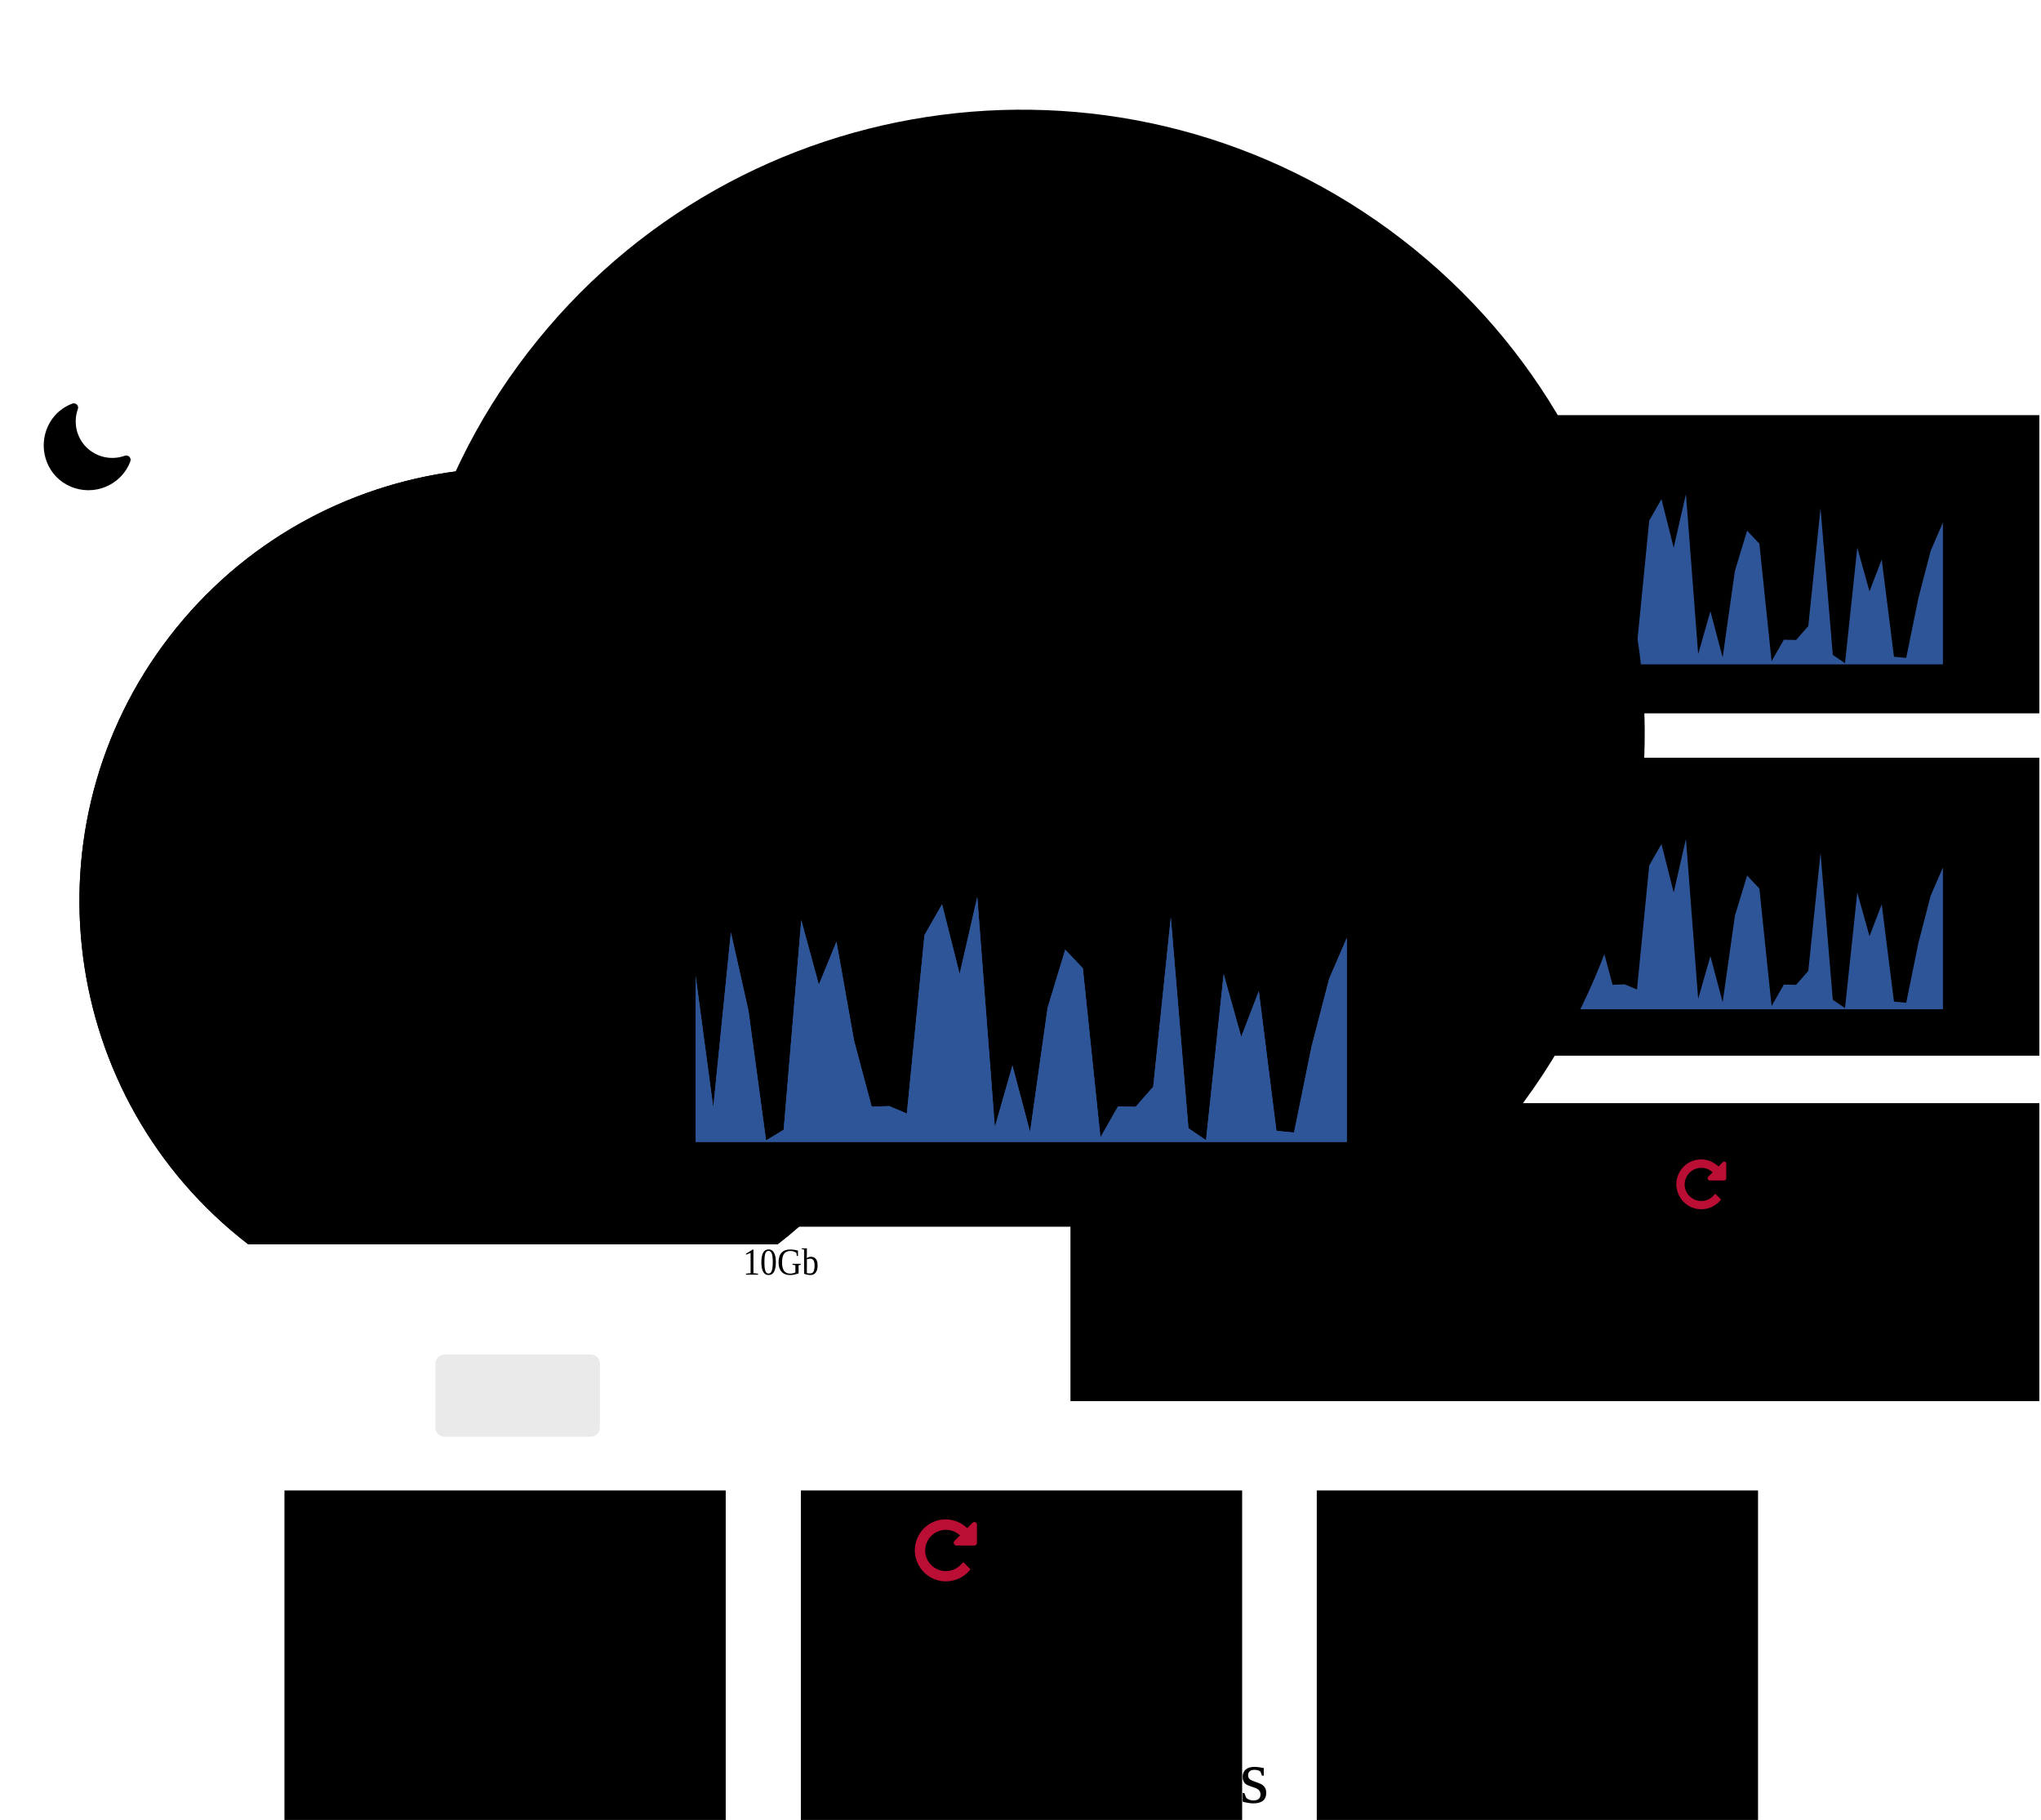
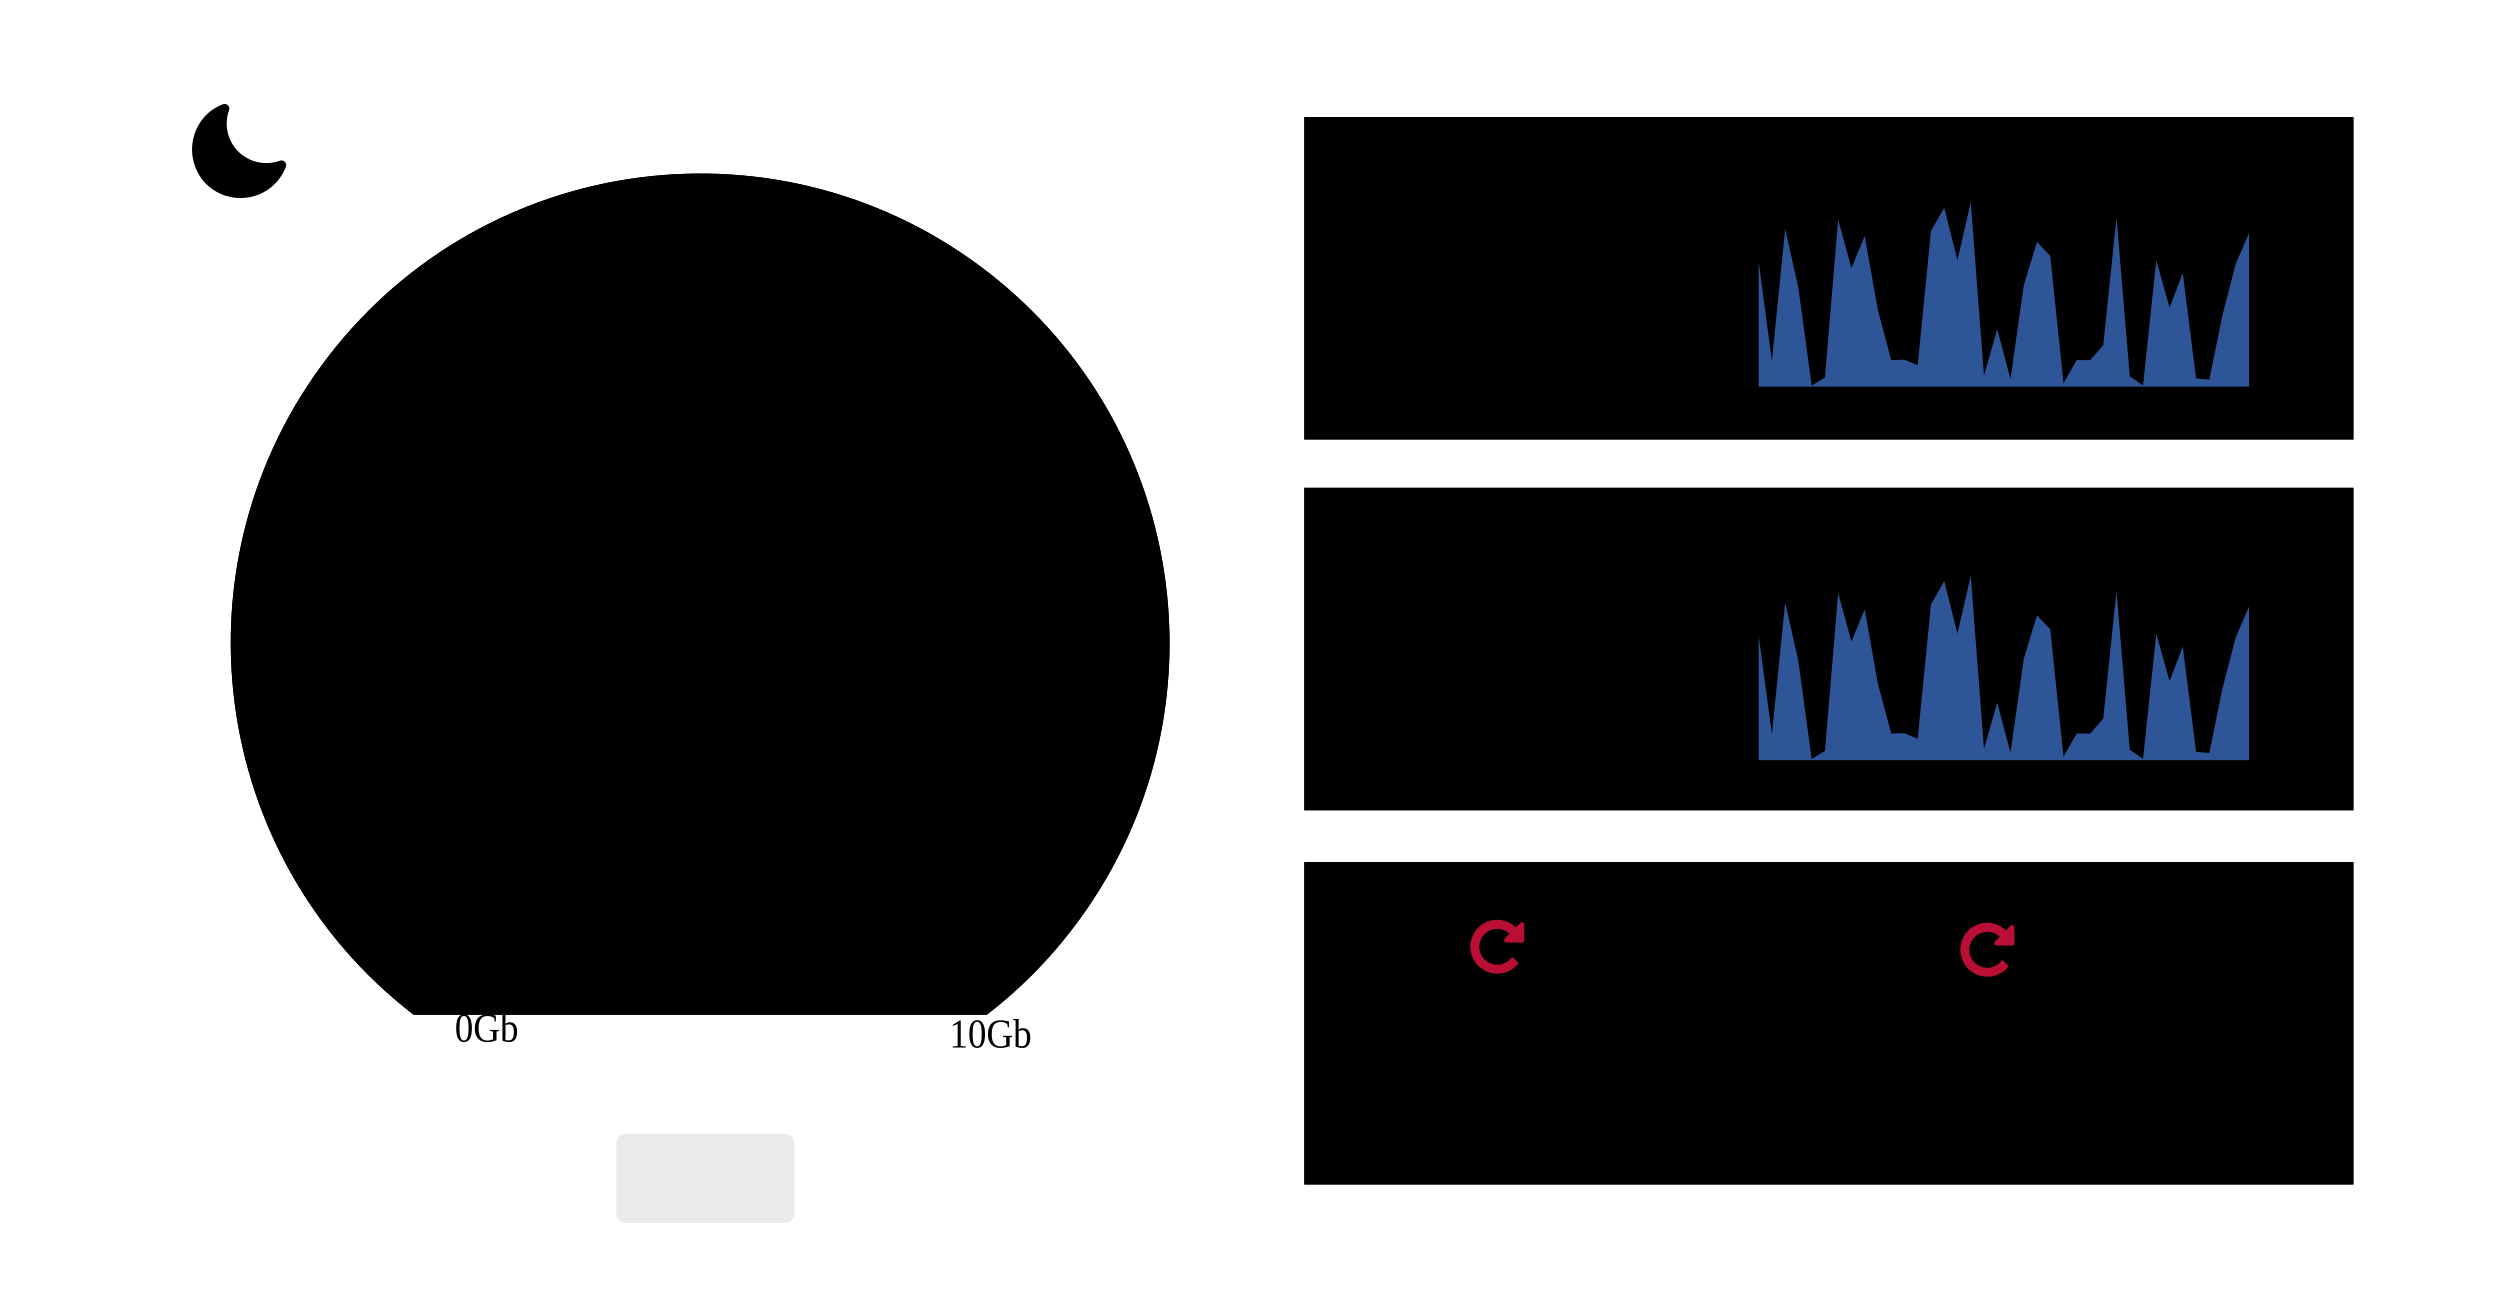
<svg xmlns="http://www.w3.org/2000/svg" xmlns:xlink="http://www.w3.org/1999/xlink" version="1.1" id="OpenSpeedtest" class="openSpeedtestApp">
  <symbol id="mainGaugebg" viewBox="0 0 295.93 270.18">
    <path d="M64.32,256.41a137,137,0,1,1,192.09-24.8l-.07.09a134.45,134.45,0,0,1-24.71,24.71" />
  </symbol>
  <symbol id="mainGaugeWhite" viewBox="0 0 295.93 270.18">
    <path fill="none" d="M64.32,256.41a137,137,0,1,1,192.09-24.8l-.07.09a134.45,134.45,0,0,1-24.71,24.71" />
  </symbol>
  <symbol id="oDoMeter" viewBox="0 0 295.93 270.18">
+     <text transform="translate(76.34 264.28) scale(0.9 1)">0Gb</text>
+     <text transform="translate(23.81 164.6) scale(0.9 1)">1Gb</text>
+     <text transform="translate(50.01 80.11) scale(0.9 1)">3Gb</text>
+     <text transform="translate(140.58 36.04) scale(0.9 1)">5Gb</text>
+     <text transform="translate(220.43 79.11) scale(0.9 1)">7Gb</text>
+     <text transform="translate(240 164.6) scale(0.9 1)">8Gb</text>
    <text id="oDoTopSpeed" class="oDoTop-Speed" transform="translate(220.71 265.99) scale(0.9 1)">10Gb</text>
    <text id="oDoLiveSpeed" class="oDoLive-Speed" transform="translate(150 150) scale(1 1)">...</text>
    <text id="oDoLiveStatus" class="oDoLive-Status" transform="translate(151 170) scale(1 1)" />
  </symbol>
  <symbol id="upSymbol" viewBox="0 0 32.21 41.62">
    <g>
      <path d="M2.71,26H9.55V38.55a2.93,2.93,0,0,0,2.78,3.07h7.13a2.94,2.94,0,0,0,2.78-3.07V26h6.84L15.89,8.8Z" />
      <rect width="32.21" height="3.41" />
    </g>
  </symbol>
  <symbol id="downSymbol" viewBox="0 0 32.21 41.62">
    <g>
      <path d="M29.51,15.62H22.66V3.08A2.94,2.94,0,0,0,19.88,0H12.76A2.94,2.94,0,0,0,10,3.08V15.62H3.14l13.18,17.2Z" />
      <rect y="38.21" width="32.21" height="3.41" />
    </g>
  </symbol>
  <symbol id="resultCard" viewBox="0 0 278.13 85.49">
    <g>
      <rect width="278.13" height="85.49" />
    </g>
  </symbol>
  <symbol id="resultCardMob" viewBox="0 0 88.1 65.79">
    <g>
      <rect width="88.1" height="65.79" />
    </g>
  </symbol>
  <symbol id="downloadRc1" viewBox="0 0 66.93 13.85">
    <g>
      <text transform="translate(0 10.52)" class="rtext">DOWNLOAD</text>
    </g>
  </symbol>
  <symbol id="uploadRc2" viewBox="0 0 46.73 13.85">
    <g>
      <text transform="translate(0 10.52)" class="rtext">UPLOAD</text>
    </g>
  </symbol>
  <symbol id="pingSymbol" viewBox="0 0 14.28 14.28">
    <g>
      <path d="M13.92.64a.55.55,0,0,0-.65.13L12.06,2A7.21,7.21,0,0,0,9.79.52a7,7,0,0,0-5.42,0,7,7,0,0,0-3.8,3.8,7,7,0,0,0,0,5.54,7.23,7.23,0,0,0,1.52,2.28,7.25,7.25,0,0,0,2.28,1.53,6.89,6.89,0,0,0,2.77.56,7.12,7.12,0,0,0,5.5-2.57.31.31,0,0,0,.07-.21.23.23,0,0,0-.09-.19L11.35,10a.36.36,0,0,0-.24-.09.27.27,0,0,0-.21.11,4.61,4.61,0,0,1-1.67,1.37,4.68,4.68,0,0,1-2.09.48,4.75,4.75,0,0,1-3.36-1.39A4.84,4.84,0,0,1,2.76,9a4.68,4.68,0,0,1-.38-1.85A4.63,4.63,0,0,1,2.76,5.3,4.74,4.74,0,0,1,5.3,2.76a4.72,4.72,0,0,1,5.09.9L9.1,4.94A.54.54,0,0,0,9,5.58.56.56,0,0,0,9.52,6h4.17a.61.61,0,0,0,.42-.17.57.57,0,0,0,.17-.42V1.19a.56.56,0,0,0-.36-.55Z" style="fill: #ba0e35" />
    </g>
  </symbol>
  <symbol id="pingRc3" viewBox="0 0 28.43 13.85">
    <g>
      <text transform="translate(0 10.52)" class="rtext">PING</text>
    </g>
  </symbol>
  <symbol id="jitterRc3" viewBox="0 0 39.95 13.85">
    <text class="rtext" transform="translate(0 9.64)">JITTER</text>
  </symbol>
  <symbol id="downResultC1" viewBox="0 0 53.35 39.8">
    <text id="downResult" transform="translate(0 20.07)" class="rtextnum">---</text>
    <text x="0" y="35" class="rtextmbms">Gbps</text>
  </symbol>
  <symbol id="upResultC2" viewBox="0 0 53.35 39.8">
    <text id="upRestxt" transform="translate(0 20.07)" class="rtextnum">---</text>
    <text x="0" y="36.09" class="rtextmbms">Gbps</text>
  </symbol>
  <symbol id="pingResultC3" viewBox="0 0 40.01 39.79">
    <text transform="translate(0 20.07)" id="pingResult" class="rtextnum">--</text>
    <text x="0" y="35" class="rtextmbms">ms</text>
  </symbol>
  <symbol id="jitterResultC3" viewBox="0 0 21.99 39.79">
    <text id="jitterDesk" transform="translate(2.33 20.07)" class="rtextnum">--</text>
    <text x="2" y="35" xml:space="preserve" class="rtextmbms">ms</text>
  </symbol>
  <symbol style="fill: #2e5598" id="graphc1" viewBox="0 0 200 100">
    <polygon points="0,50 0.00,16.91 3.51,43.13 7.03,8.17 10.54,23.80 14.05,49.71 17.57,47.57 21.08,5.73 24.59,18.61 28.11,10.03 31.62,29.77 35.14,42.97 38.65,42.85 42.16,44.34 45.68,8.71 49.19,2.56 52.70,16.48 56.22,1.10 59.73,47.04 63.24,34.75 66.76,48.00 70.27,23.19 73.78,11.62 77.30,15.34 80.81,49.09 84.32,42.92 87.84,42.99 91.35,38.99 94.86,5.15 98.38,47.27 101.89,49.66 105.41,16.49 108.92,29.03 112.43,19.89 115.95,47.80 119.46,48.13 122.97,30.92 126.49,17.38 130.00,9.27 130,50" class="line" />
  </symbol>
  <symbol style="fill: #2e5598" id="graphc2" viewBox="0 0 200 100">
    <polygon points="0,50 0.00,16.91 3.51,43.13 7.03,8.17 10.54,23.80 14.05,49.71 17.57,47.57 21.08,5.73 24.59,18.61 28.11,10.03 31.62,29.77 35.14,42.97 38.65,42.85 42.16,44.34 45.68,8.71 49.19,2.56 52.70,16.48 56.22,1.10 59.73,47.04 63.24,34.75 66.76,48.00 70.27,23.19 73.78,11.62 77.30,15.34 80.81,49.09 84.32,42.92 87.84,42.99 91.35,38.99 94.86,5.15 98.38,47.27 101.89,49.66 105.41,16.49 108.92,29.03 112.43,19.89 115.95,47.80 119.46,48.13 122.97,30.92 126.49,17.38 130.00,9.27 130,50" class="line2" />
  </symbol>
  <symbol id="jitterMob" viewBox="0 0 58.1 35.77">
    <text id="pingMobres" transform="translate(11.07 18.05)" class="rtextnum">--</text>
    <text x="-8" y="33.46" class="rtextmbms">Jitter</text>
    <text id="JitterResultMon" x="17" y="33.46" class="jitter-Mob">--</text>
    <text id="JitterResultms" x="36" y="33.46" class="rtextmbms">ms</text>
  </symbol>
  <symbol id="playButton" style="fill: #eaeaea" viewBox="0 0 191.255 191.255">
    <rect width="180" height="90" rx="10" ry="10" class="startButton" />
    <text class="buttonTxt" x="90" y="60">Iniciar</text>
  </symbol>
  <symbol id="dark" viewBox="0 0 1024 1024">
    <path d="M524.8 938.667h-4.267a439.893 439.893 0 0 1-313.173-134.4 446.293 446.293 0 0 1-11.093-597.333 432.213 432.213 0 0 1 170.667-116.907 42.667 42.667 0 0 1 45.227 9.387 42.667 42.667 0 0 1 10.24 42.667 358.4 358.4 0 0 0 82.773 375.893 361.387 361.387 0 0 0 376.747 82.773 42.667 42.667 0 0 1 54.187 55.04A433.493 433.493 0 0 1 836.267 810.667a438.613 438.613 0 0 1-311.467 128z" />
  </symbol>
  <a id="resultsData">
    <svg class="Desktop" viewBox="0 0 586 346">
      <g id="UI-Desk">
        <use id="mainGaugebg-Desk" class="main-Gaugebg" xlink:href="#mainGaugebg" x="10.28" y="36.11" width="273.94" height="245.39" />
        <use id="mainGaugeWhite-Desk" class="main-GaugeWhite" xlink:href="#mainGaugeWhite" x="10.28" y="36.11" width="273.94" height="245.39" />
        <use xlink:href="#resultCard" class="Cards" x="307.4" y="31" width="278.1" height="85.5">
						</use>
        <use xlink:href="#resultCard" class="Cards" x="307.4" y="129.3" width="278.1" height="85.5">
						</use>
        <use xlink:href="#resultCard" class="Cards" x="307.4" y="228.5" width="278.1" height="85.5">
						</use>
        <use id="downSymbolDesk" xlink:href="#downSymbol" class="Desktop" x="133" y="99" width="32.21" height="41.62" />
        <use id="upSymbolDesk" xlink:href="#upSymbol" class="Desktop" x="133" y="99" width="32.21" height="41.62" />
        <use id="ConnectErrorDesk" xlink:href="#ConnectError" class="ConnectError" x="135" y="107.8" width="32.21" height="41.62" />
        <use class="oDo-Meter" xlink:href="#oDoMeter" x="10.28" y="36.11" width="273.94" height="245.39" />
        <use xlink:href="#downloadRc1" x="335.05" y="50.28" width="67" height="16">
						</use>
        <use xlink:href="#uploadRc2" x="345.33" y="145.2" width="47" height="16">
						</use>
        <use xlink:href="#pingSymbol" x="351.4" y="243.8" width="14.3" height="14.4" />
        <use xlink:href="#pingSymbol" x="481.3" y="244.6" width="14.33" height="14.4" />
        <use xlink:href="#pingRc3" x="367.01" y="244.68" width="28" height="16">
						</use>
        <use xlink:href="#jitterRc3" x="495.61" y="246.3" width="39.95" height="13.85">
						</use>
        <use xlink:href="#upSymbol" class="Symbol" x="329" y="146.5" width="11.8" height="13.9" />
        <use xlink:href="#downSymbol" class="Symbol" x="318.7" y="51.9" width="11.8" height="13.8" />
        <use xlink:href="#graphc2" x="427.84" y="134" width="200" height="135">
						</use>
        <use xlink:href="#graphc1" x="427.84" y="35" width="200" height="135">
						</use>
        <use xlink:href="#downResultC1" x="298" y="67.21" width="200" height="45.1">
						</use>
        <use xlink:href="#upResultC2" x="298" y="162.13" width="200" height="45.1">
						</use>
        <use xlink:href="#pingResultC3" x="303.73" y="261.55" width="200" height="45.1">
						</use>
        <use xlink:href="#jitterResultC3" x="420.04" y="262.17" width="200" height="45.1">
						</use>
      </g>
      <g id="intro-Desk">
        <use id="logo-Desk" xlink:href="#logo" x="35" y="140" width="222.8" height="50.22" />
        <use id="deskStart" class="deskStart" xlink:href="#mainGaugebg" x="10.28" y="36.11" width="273.94" height="245.39" />
        <use xlink:href="#resultCard" class="Cards" x="307.4" y="31" width="278.1" height="85.5" />
        <use xlink:href="#resultCard" class="Cards" x="307.4" y="228.5" width="278.1" height="85.5" />
        <use xlink:href="#resultCard" class="Cards" x="307.4" y="129.3" width="278.1" height="85.5" />
        <use xlink:href="#downloadRc1" x="335.05" y="50.28" width="67" height="16">
						</use>
        <use xlink:href="#uploadRc2" x="345.33" y="145.2" width="47" height="16">
						</use>
        <use xlink:href="#pingSymbol" x="351.4" y="243.8" width="14.3" height="14.4" />
        <use xlink:href="#pingSymbol" x="481.3" y="244.6" width="14.33" height="14.4" />
        <use xlink:href="#pingRc3" x="367.01" y="244.68" width="28" height="16">
						</use>
        <use xlink:href="#jitterRc3" x="495.61" y="246.3" width="39.95" height="13.85">
						</use>
        <use xlink:href="#upSymbol" class="Symbol" x="329" y="146.5" width="11.8" height="13.9" />
        <use xlink:href="#downSymbol" class="Symbol" x="318.7" y="51.9" width="11.8" height="13.8" />
        <use xlink:href="#graphc2" x="427.84" y="134" width="200" height="135">
						</use>
        <use xlink:href="#graphc1" x="427.84" y="35" width="200" height="135">
						</use>
        <use xlink:href="#downResultC1" x="298" y="67.21" width="200" height="45.1">
						</use>
        <use xlink:href="#upResultC2" x="298" y="162.13" width="200" height="45.1">
						</use>
        <use xlink:href="#pingResultC3" x="303.73" y="261.55" width="200" height="45.1">
						</use>
        <use xlink:href="#jitterResultC3" x="420.04" y="262.17" width="200" height="45.1">
						</use>
        <use id="nightmode" class="darkmode" xlink:href="#dark" x="10" y="25" width="30" height="30" />
        <use id="daymode" class="darkmode" xlink:href="#light" x="10" y="25" width="30" height="30" />
        <use id="startButtonDesk" class="startButton" xlink:href="#playButton" x="125" y="300.6" width="50.2" height="50.2">
						</use>
        <use id="settingsDesk" class="Startsettings" xlink:href="#settings" x="100" y="260" width="100" height="40">
						</use>
        <use class="Desktop" id="ipDesk" xlink:href="#YourIP" x="7" y="70" />
      </g>
    </svg>
-     <svg class="Mobile" viewBox="0 0 295.9 363.3">
-       <g id="UI-Mob">
-         <use id="mainGaugebg-Mob" class="main-Gaugebg" xlink:href="#mainGaugebg" x="11.18" y="12" width="273.94" height="245.39" />
-         <use id="mainGaugeWhite-Mob" class="main-GaugeWhite" xlink:href="#mainGaugeWhite" x="11.18" y="12" width="273.94" height="245.39" />
-         <use xlink:href="#resultCardMob" class="Cards" x="1" y="297.52" width="88.1" height="65.8">
- 						</use>
-         <use xlink:href="#resultCardMob" class="Cards" x="104.1" y="297.52" width="88.1" height="65.8">
- 						</use>
-         <use xlink:href="#resultCardMob" class="Cards" x="207.1" y="297.52" width="88.1" height="65.8">
- 						</use>
-         <use id="upSymbolMob" xlink:href="#upSymbol" class="Mobile" x="134" y="73" width="32.21" height="41.62" />
-         <use id="downSymbolMob" xlink:href="#downSymbol" class="Mobile" x="134" y="73" width="32.21" height="41.62" />
-         <use id="ConnectErrorMob" xlink:href="#ConnectError" class="ConnectError" x="135.9" y="74.02" width="32.21" height="41.62" />
-         <use class="oDo-Meter" xlink:href="#oDoMeter" x="11.18" y="12" width="273.94" height="245.39" />
-         <use xlink:href="#downloadRc1" x="22.36" y="301.63" width="60" height="15">
- 						</use>
-         <use xlink:href="#uploadRc2" x="237.51" y="301.64" width="42" height="15">
- 						</use>
-         <use xlink:href="#pingRc3" x="143.88" y="301.72" width="26" height="15">
- 						</use>
-         <use xlink:href="#upSymbol" class="Symbol" x="221.8" y="303.42" width="12.3" height="10.6" />
-         <use xlink:href="#downSymbol" class="Symbol" x="7.7" y="303.42" width="10.6" height="12.4" />
-         <use xlink:href="#pingSymbol" x="126.8" y="303.32" width="12.5" height="12.4" />
-         <use id="graphMob1" xlink:href="#graphc1" x="83.1" y="160.45" width="200" height="135">
- 						</use>
-         <use id="graphMob2" xlink:href="#graphc2" x="83.1" y="160.45" width="200" height="135">
- 						</use>
-         <use xlink:href="#jitterMob" x="71.14" y="317.65" width="200" height="45.1">
- 						</use>
-         <use xlink:href="#upResultC2" x="182" y="317.67" width="200" height="45.1">
- 						</use>
-         <use xlink:href="#downResultC1" x="-25" y="317.64" width="200" height="45.1">
- 						</use>
-       </g>
-     </svg>
  </a>
</svg>
